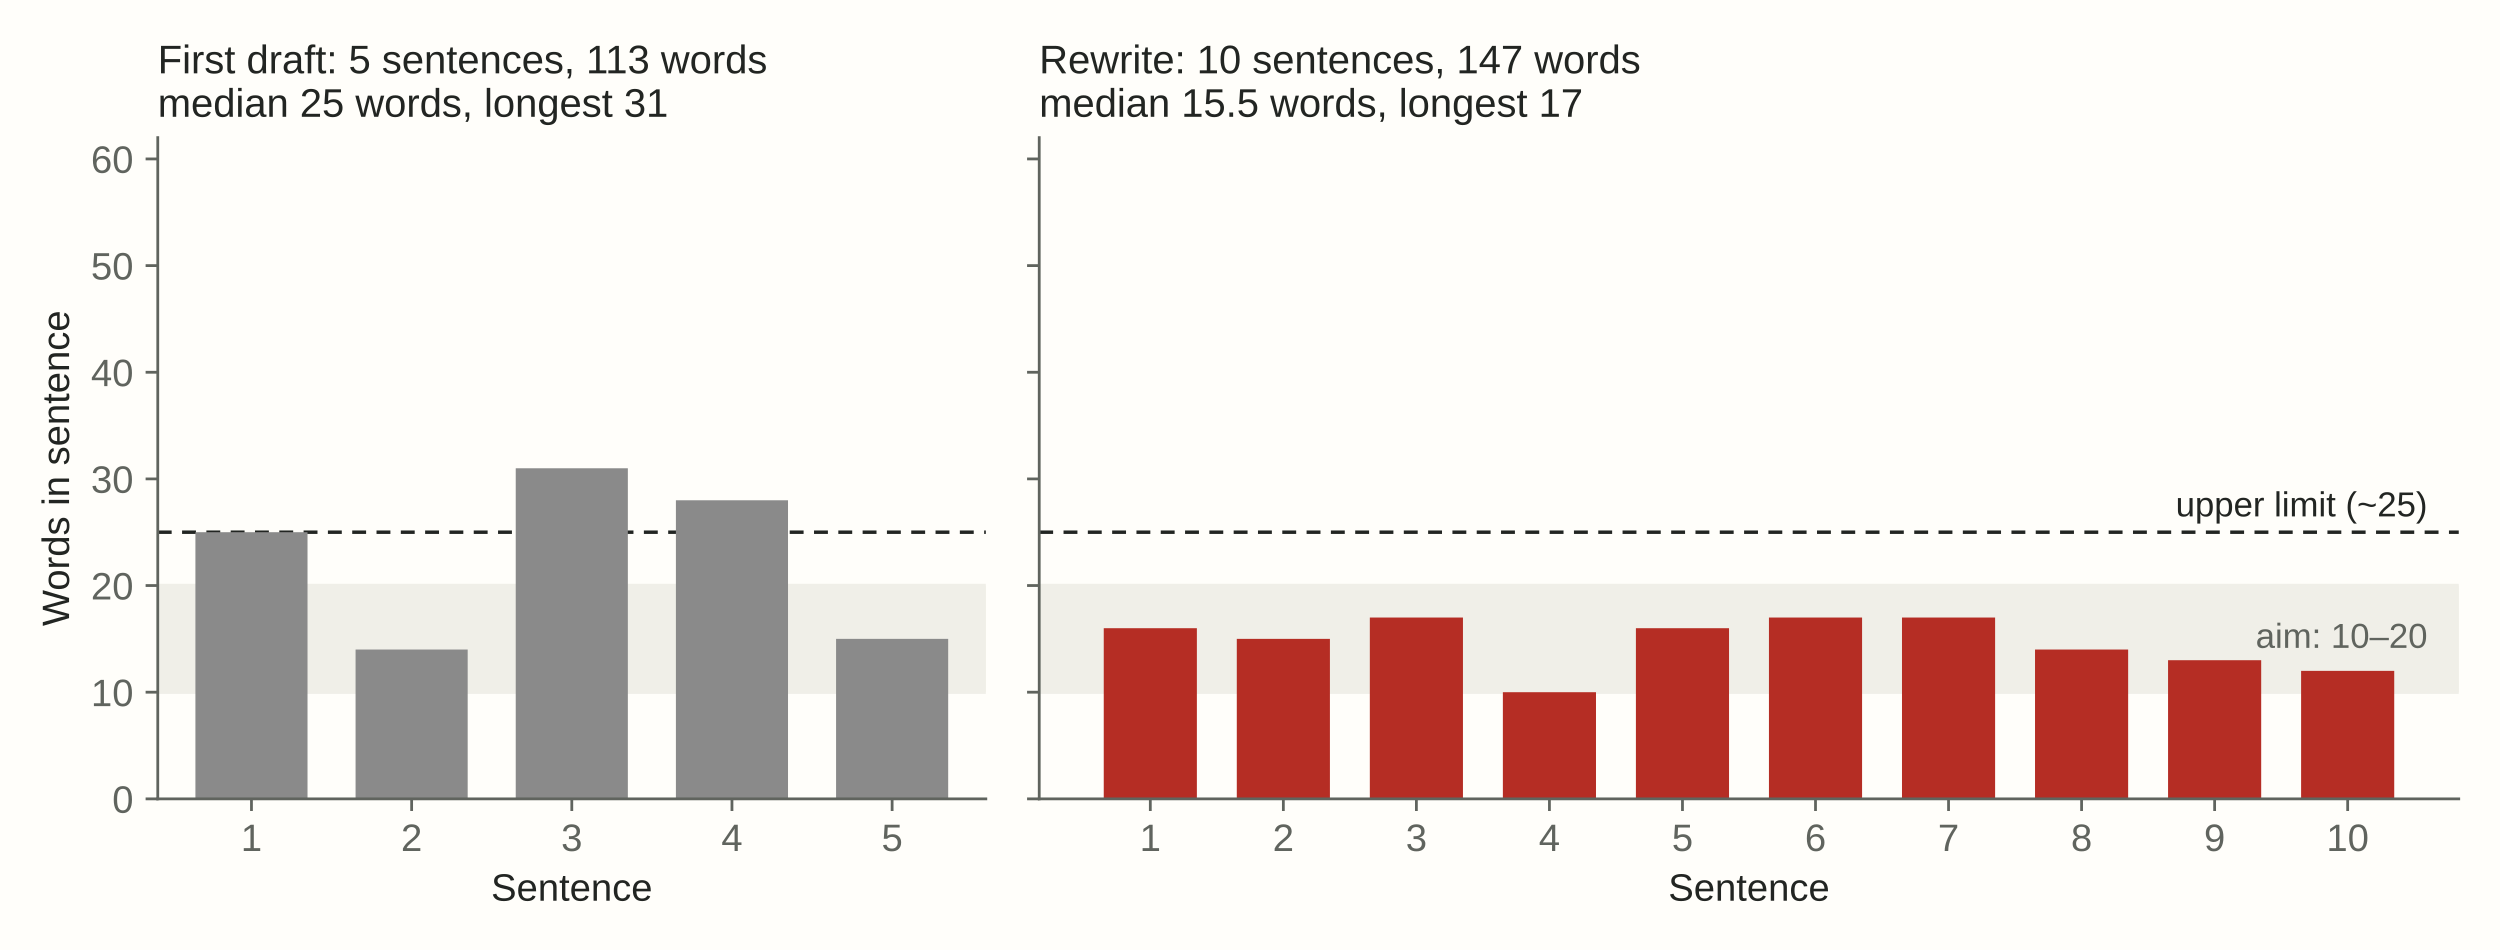
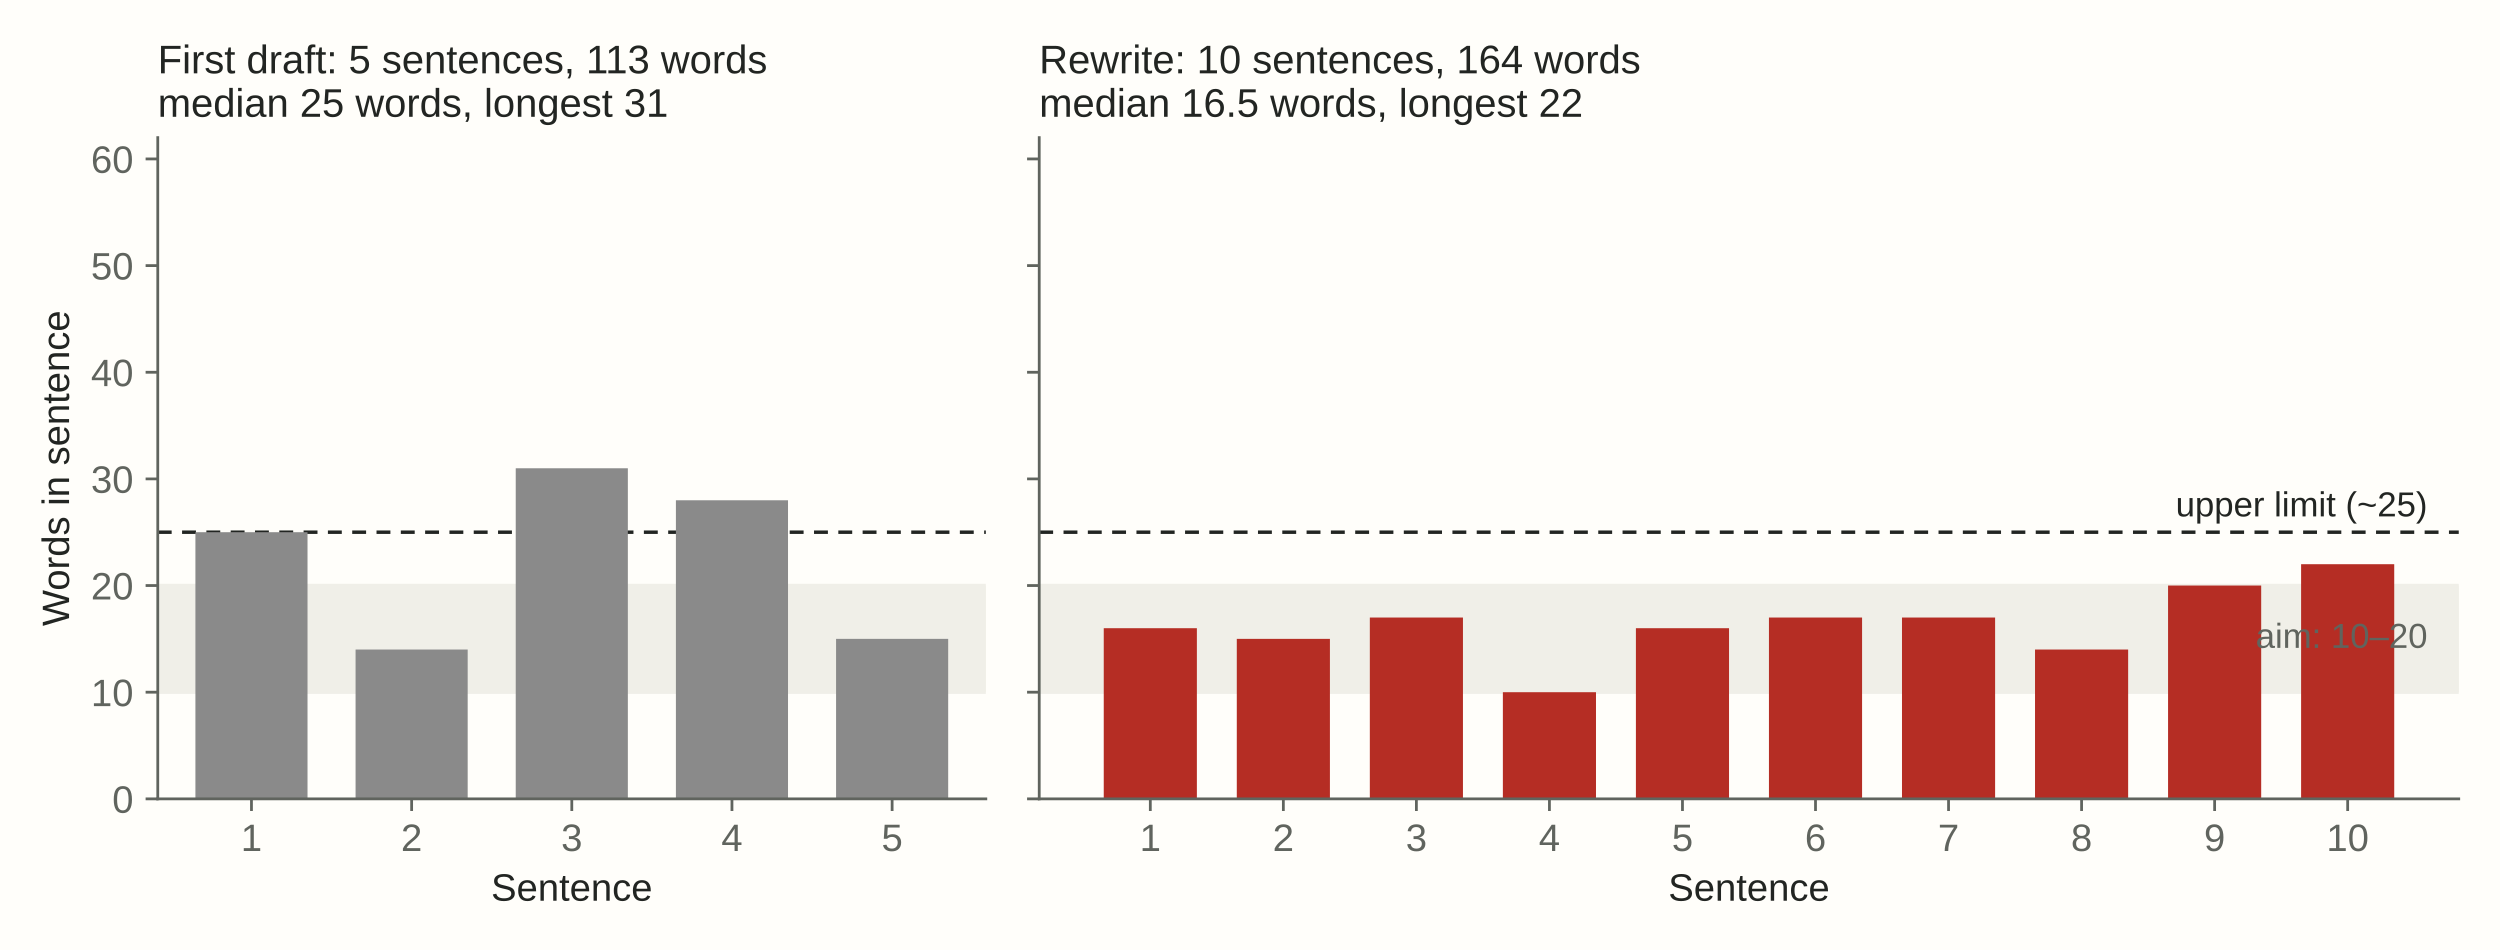
<svg xmlns="http://www.w3.org/2000/svg" xmlns:xlink="http://www.w3.org/1999/xlink" width="720pt" height="273.6pt" viewBox="0 0 720 273.6" version="1.1">
  <defs>
    <style type="text/css">*{stroke-linejoin: round; stroke-linecap: butt}</style>
  </defs>
  <g id="figure_1">
    <g id="patch_1">
      <path d="M 0 273.6  L 720 273.6  L 720 0  L 0 0  z " style="fill: #fffefa" />
    </g>
    <g id="axes_1">
      <g id="patch_2">
        <path d="M 45.437 230.074  L 283.917 230.074  L 283.917 39.631  L 45.437 39.631  z " style="fill: #fffefa" />
      </g>
      <g id="patch_3">
-         <path d="M 45.437 199.357  L 283.917 199.357  L 283.917 168.64  L 45.437 168.64  z " clip-path="url(#pd0b17adf1e)" style="fill: #f0efe8; stroke: #f0efe8; stroke-linejoin: miter" />
+         <path d="M 45.437 199.357  L 283.917 199.357  L 283.917 168.64  L 45.437 168.64  z " clip-path="url(#pf2d4879cea)" style="fill: #f0efe8; stroke: #f0efe8; stroke-linejoin: miter" />
      </g>
      <g id="matplotlib.axis_1">
        <g id="xtick_1">
          <g id="line2d_1">
            <defs>
-               <path id="m8d589b6e92" d="M 0 0  L 0 3.5  " style="stroke: #60645e; stroke-width: 0.8" />
+               <path id="mccd0283b99" d="M 0 0  L 0 3.5  " style="stroke: #60645e; stroke-width: 0.8" />
            </defs>
            <g>
-               <use xlink:href="#m8d589b6e92" x="72.422" y="230.074" style="fill: #60645e; stroke: #60645e; stroke-width: 0.8" />
+               <use xlink:href="#mccd0283b99" x="72.422" y="230.074" style="fill: #60645e; stroke: #60645e; stroke-width: 0.8" />
            </g>
          </g>
          <g id="text_1">
            <text style="font-size: 11px; font-family: 'Arial', 'Helvetica', 'DejaVu Sans'; text-anchor: middle; fill: #60645e" x="72.422" y="245.082" transform="rotate(-0 72.42198 245.0818)">1</text>
          </g>
        </g>
        <g id="xtick_2">
          <g id="line2d_2">
            <g>
-               <use xlink:href="#m8d589b6e92" x="118.55" y="230.074" style="fill: #60645e; stroke: #60645e; stroke-width: 0.8" />
+               <use xlink:href="#mccd0283b99" x="118.55" y="230.074" style="fill: #60645e; stroke: #60645e; stroke-width: 0.8" />
            </g>
          </g>
          <g id="text_2">
            <text style="font-size: 11px; font-family: 'Arial', 'Helvetica', 'DejaVu Sans'; text-anchor: middle; fill: #60645e" x="118.55" y="245.082" transform="rotate(-0 118.5496 245.0818)">2</text>
          </g>
        </g>
        <g id="xtick_3">
          <g id="line2d_3">
            <g>
-               <use xlink:href="#m8d589b6e92" x="164.677" y="230.074" style="fill: #60645e; stroke: #60645e; stroke-width: 0.8" />
+               <use xlink:href="#mccd0283b99" x="164.677" y="230.074" style="fill: #60645e; stroke: #60645e; stroke-width: 0.8" />
            </g>
          </g>
          <g id="text_3">
            <text style="font-size: 11px; font-family: 'Arial', 'Helvetica', 'DejaVu Sans'; text-anchor: middle; fill: #60645e" x="164.677" y="245.082" transform="rotate(-0 164.6773 245.0818)">3</text>
          </g>
        </g>
        <g id="xtick_4">
          <g id="line2d_4">
            <g>
-               <use xlink:href="#m8d589b6e92" x="210.805" y="230.074" style="fill: #60645e; stroke: #60645e; stroke-width: 0.8" />
+               <use xlink:href="#mccd0283b99" x="210.805" y="230.074" style="fill: #60645e; stroke: #60645e; stroke-width: 0.8" />
            </g>
          </g>
          <g id="text_4">
            <text style="font-size: 11px; font-family: 'Arial', 'Helvetica', 'DejaVu Sans'; text-anchor: middle; fill: #60645e" x="210.805" y="245.082" transform="rotate(-0 210.8049 245.0818)">4</text>
          </g>
        </g>
        <g id="xtick_5">
          <g id="line2d_5">
            <g>
-               <use xlink:href="#m8d589b6e92" x="256.933" y="230.074" style="fill: #60645e; stroke: #60645e; stroke-width: 0.8" />
+               <use xlink:href="#mccd0283b99" x="256.933" y="230.074" style="fill: #60645e; stroke: #60645e; stroke-width: 0.8" />
            </g>
          </g>
          <g id="text_5">
            <text style="font-size: 11px; font-family: 'Arial', 'Helvetica', 'DejaVu Sans'; text-anchor: middle; fill: #60645e" x="256.933" y="245.082" transform="rotate(-0 256.9326 245.0818)">5</text>
          </g>
        </g>
        <g id="text_6">
          <text style="font-size: 11px; font-family: 'Arial', 'Helvetica', 'DejaVu Sans'; text-anchor: middle; fill: #222522" x="164.677" y="259.405" transform="rotate(-0 164.6773 259.4051)">Sentence</text>
        </g>
      </g>
      <g id="matplotlib.axis_2">
        <g id="ytick_1">
          <g id="line2d_6">
            <defs>
-               <path id="mf7c518cd60" d="M 0 0  L -3.5 0  " style="stroke: #60645e; stroke-width: 0.8" />
+               <path id="m4d4e61c079" d="M 0 0  L -3.5 0  " style="stroke: #60645e; stroke-width: 0.8" />
            </defs>
            <g>
-               <use xlink:href="#mf7c518cd60" x="45.437" y="230.074" style="fill: #60645e; stroke: #60645e; stroke-width: 0.8" />
+               <use xlink:href="#m4d4e61c079" x="45.437" y="230.074" style="fill: #60645e; stroke: #60645e; stroke-width: 0.8" />
            </g>
          </g>
          <g id="text_7">
            <text style="font-size: 11px; font-family: 'Arial', 'Helvetica', 'DejaVu Sans'; text-anchor: end; fill: #60645e" x="38.437" y="234.078" transform="rotate(-0 38.43731 234.0777)">0</text>
          </g>
        </g>
        <g id="ytick_2">
          <g id="line2d_7">
            <g>
-               <use xlink:href="#mf7c518cd60" x="45.437" y="199.357" style="fill: #60645e; stroke: #60645e; stroke-width: 0.8" />
+               <use xlink:href="#m4d4e61c079" x="45.437" y="199.357" style="fill: #60645e; stroke: #60645e; stroke-width: 0.8" />
            </g>
          </g>
          <g id="text_8">
            <text style="font-size: 11px; font-family: 'Arial', 'Helvetica', 'DejaVu Sans'; text-anchor: end; fill: #60645e" x="38.437" y="203.361" transform="rotate(-0 38.43731 203.3611)">10</text>
          </g>
        </g>
        <g id="ytick_3">
          <g id="line2d_8">
            <g>
-               <use xlink:href="#mf7c518cd60" x="45.437" y="168.64" style="fill: #60645e; stroke: #60645e; stroke-width: 0.8" />
+               <use xlink:href="#m4d4e61c079" x="45.437" y="168.64" style="fill: #60645e; stroke: #60645e; stroke-width: 0.8" />
            </g>
          </g>
          <g id="text_9">
            <text style="font-size: 11px; font-family: 'Arial', 'Helvetica', 'DejaVu Sans'; text-anchor: end; fill: #60645e" x="38.437" y="172.644" transform="rotate(-0 38.43731 172.6445)">20</text>
          </g>
        </g>
        <g id="ytick_4">
          <g id="line2d_9">
            <g>
-               <use xlink:href="#mf7c518cd60" x="45.437" y="137.924" style="fill: #60645e; stroke: #60645e; stroke-width: 0.8" />
+               <use xlink:href="#m4d4e61c079" x="45.437" y="137.924" style="fill: #60645e; stroke: #60645e; stroke-width: 0.8" />
            </g>
          </g>
          <g id="text_10">
            <text style="font-size: 11px; font-family: 'Arial', 'Helvetica', 'DejaVu Sans'; text-anchor: end; fill: #60645e" x="38.437" y="141.928" transform="rotate(-0 38.43731 141.9279)">30</text>
          </g>
        </g>
        <g id="ytick_5">
          <g id="line2d_10">
            <g>
-               <use xlink:href="#mf7c518cd60" x="45.437" y="107.207" style="fill: #60645e; stroke: #60645e; stroke-width: 0.8" />
+               <use xlink:href="#m4d4e61c079" x="45.437" y="107.207" style="fill: #60645e; stroke: #60645e; stroke-width: 0.8" />
            </g>
          </g>
          <g id="text_11">
            <text style="font-size: 11px; font-family: 'Arial', 'Helvetica', 'DejaVu Sans'; text-anchor: end; fill: #60645e" x="38.437" y="111.211" transform="rotate(-0 38.43731 111.2113)">40</text>
          </g>
        </g>
        <g id="ytick_6">
          <g id="line2d_11">
            <g>
-               <use xlink:href="#mf7c518cd60" x="45.437" y="76.491" style="fill: #60645e; stroke: #60645e; stroke-width: 0.8" />
+               <use xlink:href="#m4d4e61c079" x="45.437" y="76.491" style="fill: #60645e; stroke: #60645e; stroke-width: 0.8" />
            </g>
          </g>
          <g id="text_12">
            <text style="font-size: 11px; font-family: 'Arial', 'Helvetica', 'DejaVu Sans'; text-anchor: end; fill: #60645e" x="38.437" y="80.495" transform="rotate(-0 38.43731 80.49468)">50</text>
          </g>
        </g>
        <g id="ytick_7">
          <g id="line2d_12">
            <g>
-               <use xlink:href="#mf7c518cd60" x="45.437" y="45.774" style="fill: #60645e; stroke: #60645e; stroke-width: 0.8" />
+               <use xlink:href="#m4d4e61c079" x="45.437" y="45.774" style="fill: #60645e; stroke: #60645e; stroke-width: 0.8" />
            </g>
          </g>
          <g id="text_13">
            <text style="font-size: 11px; font-family: 'Arial', 'Helvetica', 'DejaVu Sans'; text-anchor: end; fill: #60645e" x="38.437" y="49.778" transform="rotate(-0 38.43731 49.77808)">60</text>
          </g>
        </g>
        <g id="text_14">
          <text style="font-size: 11px; font-family: 'Arial', 'Helvetica', 'DejaVu Sans'; text-anchor: middle; fill: #222522" x="19.888" y="134.852" transform="rotate(-90 19.8883 134.8521)">Words in sentence</text>
        </g>
      </g>
      <g id="line2d_13">
-         <path d="M 45.437 153.282  L 283.917 153.282  " clip-path="url(#pd0b17adf1e)" style="fill: none; stroke-dasharray: 4,3; stroke-dashoffset: 0; stroke: #222522" />
+         <path d="M 45.437 153.282  L 283.917 153.282  " clip-path="url(#pf2d4879cea)" style="fill: none; stroke-dasharray: 4,3; stroke-dashoffset: 0; stroke: #222522" />
      </g>
      <g id="patch_4">
-         <path d="M 56.277 230.074  L 88.567 230.074  L 88.567 153.282  L 56.277 153.282  z " clip-path="url(#pd0b17adf1e)" style="fill: #8a8a8a" />
+         <path d="M 56.277 230.074  L 88.567 230.074  L 88.567 153.282  L 56.277 153.282  z " clip-path="url(#pf2d4879cea)" style="fill: #8a8a8a" />
      </g>
      <g id="patch_5">
-         <path d="M 102.405 230.074  L 134.694 230.074  L 134.694 187.07  L 102.405 187.07  z " clip-path="url(#pd0b17adf1e)" style="fill: #8a8a8a" />
+         <path d="M 102.405 230.074  L 134.694 230.074  L 134.694 187.07  L 102.405 187.07  z " clip-path="url(#pf2d4879cea)" style="fill: #8a8a8a" />
      </g>
      <g id="patch_6">
-         <path d="M 148.533 230.074  L 180.822 230.074  L 180.822 134.852  L 148.533 134.852  z " clip-path="url(#pd0b17adf1e)" style="fill: #8a8a8a" />
+         <path d="M 148.533 230.074  L 180.822 230.074  L 180.822 134.852  L 148.533 134.852  z " clip-path="url(#pf2d4879cea)" style="fill: #8a8a8a" />
      </g>
      <g id="patch_7">
-         <path d="M 194.66 230.074  L 226.95 230.074  L 226.95 144.067  L 194.66 144.067  z " clip-path="url(#pd0b17adf1e)" style="fill: #8a8a8a" />
+         <path d="M 194.66 230.074  L 226.95 230.074  L 226.95 144.067  L 194.66 144.067  z " clip-path="url(#pf2d4879cea)" style="fill: #8a8a8a" />
      </g>
      <g id="patch_8">
-         <path d="M 240.788 230.074  L 273.077 230.074  L 273.077 183.999  L 240.788 183.999  z " clip-path="url(#pd0b17adf1e)" style="fill: #8a8a8a" />
+         <path d="M 240.788 230.074  L 273.077 230.074  L 273.077 183.999  L 240.788 183.999  z " clip-path="url(#pf2d4879cea)" style="fill: #8a8a8a" />
      </g>
      <g id="patch_9">
        <path d="M 45.437 230.074  L 45.437 39.631  " style="fill: none; stroke: #60645e; stroke-width: 0.8; stroke-linejoin: miter; stroke-linecap: square" />
      </g>
      <g id="patch_10">
        <path d="M 45.437 230.074  L 283.917 230.074  " style="fill: none; stroke: #60645e; stroke-width: 0.8; stroke-linejoin: miter; stroke-linecap: square" />
      </g>
      <g id="text_15">
        <text style="font-size: 11.5px; font-family: 'Arial', 'Helvetica', 'DejaVu Sans'; fill: #222522" transform="translate(45.43731 21.11425)">First draft: 5 sentences, 113 words</text>
        <text style="font-size: 11.5px; font-family: 'Arial', 'Helvetica', 'DejaVu Sans'; fill: #222522" transform="translate(45.43731 33.63061)">median 25 words, longest 31</text>
      </g>
    </g>
    <g id="axes_2">
      <g id="patch_11">
        <path d="M 299.297 230.074  L 708.12 230.074  L 708.12 39.631  L 299.297 39.631  z " style="fill: #fffefa" />
      </g>
      <g id="patch_12">
-         <path d="M 299.297 199.357  L 708.12 199.357  L 708.12 168.64  L 299.297 168.64  z " clip-path="url(#p28eb812de4)" style="fill: #f0efe8; stroke: #f0efe8; stroke-linejoin: miter" />
+         <path d="M 299.297 199.357  L 708.12 199.357  L 708.12 168.64  L 299.297 168.64  z " clip-path="url(#p90d7da1255)" style="fill: #f0efe8; stroke: #f0efe8; stroke-linejoin: miter" />
      </g>
      <g id="matplotlib.axis_3">
        <g id="xtick_6">
          <g id="line2d_14">
            <g>
-               <use xlink:href="#m8d589b6e92" x="331.29" y="230.074" style="fill: #60645e; stroke: #60645e; stroke-width: 0.8" />
+               <use xlink:href="#mccd0283b99" x="331.29" y="230.074" style="fill: #60645e; stroke: #60645e; stroke-width: 0.8" />
            </g>
          </g>
          <g id="text_16">
            <text style="font-size: 11px; font-family: 'Arial', 'Helvetica', 'DejaVu Sans'; text-anchor: middle; fill: #60645e" x="331.29" y="245.082" transform="rotate(-0 331.2904 245.0818)">1</text>
          </g>
        </g>
        <g id="xtick_7">
          <g id="line2d_15">
            <g>
-               <use xlink:href="#m8d589b6e92" x="369.606" y="230.074" style="fill: #60645e; stroke: #60645e; stroke-width: 0.8" />
+               <use xlink:href="#mccd0283b99" x="369.606" y="230.074" style="fill: #60645e; stroke: #60645e; stroke-width: 0.8" />
            </g>
          </g>
          <g id="text_17">
            <text style="font-size: 11px; font-family: 'Arial', 'Helvetica', 'DejaVu Sans'; text-anchor: middle; fill: #60645e" x="369.606" y="245.082" transform="rotate(-0 369.6056 245.0818)">2</text>
          </g>
        </g>
        <g id="xtick_8">
          <g id="line2d_16">
            <g>
-               <use xlink:href="#m8d589b6e92" x="407.921" y="230.074" style="fill: #60645e; stroke: #60645e; stroke-width: 0.8" />
+               <use xlink:href="#mccd0283b99" x="407.921" y="230.074" style="fill: #60645e; stroke: #60645e; stroke-width: 0.8" />
            </g>
          </g>
          <g id="text_18">
            <text style="font-size: 11px; font-family: 'Arial', 'Helvetica', 'DejaVu Sans'; text-anchor: middle; fill: #60645e" x="407.921" y="245.082" transform="rotate(-0 407.9207 245.0818)">3</text>
          </g>
        </g>
        <g id="xtick_9">
          <g id="line2d_17">
            <g>
-               <use xlink:href="#m8d589b6e92" x="446.236" y="230.074" style="fill: #60645e; stroke: #60645e; stroke-width: 0.8" />
+               <use xlink:href="#mccd0283b99" x="446.236" y="230.074" style="fill: #60645e; stroke: #60645e; stroke-width: 0.8" />
            </g>
          </g>
          <g id="text_19">
            <text style="font-size: 11px; font-family: 'Arial', 'Helvetica', 'DejaVu Sans'; text-anchor: middle; fill: #60645e" x="446.236" y="245.082" transform="rotate(-0 446.2359 245.0818)">4</text>
          </g>
        </g>
        <g id="xtick_10">
          <g id="line2d_18">
            <g>
-               <use xlink:href="#m8d589b6e92" x="484.551" y="230.074" style="fill: #60645e; stroke: #60645e; stroke-width: 0.8" />
+               <use xlink:href="#mccd0283b99" x="484.551" y="230.074" style="fill: #60645e; stroke: #60645e; stroke-width: 0.8" />
            </g>
          </g>
          <g id="text_20">
            <text style="font-size: 11px; font-family: 'Arial', 'Helvetica', 'DejaVu Sans'; text-anchor: middle; fill: #60645e" x="484.551" y="245.082" transform="rotate(-0 484.551 245.0818)">5</text>
          </g>
        </g>
        <g id="xtick_11">
          <g id="line2d_19">
            <g>
-               <use xlink:href="#m8d589b6e92" x="522.866" y="230.074" style="fill: #60645e; stroke: #60645e; stroke-width: 0.8" />
+               <use xlink:href="#mccd0283b99" x="522.866" y="230.074" style="fill: #60645e; stroke: #60645e; stroke-width: 0.8" />
            </g>
          </g>
          <g id="text_21">
            <text style="font-size: 11px; font-family: 'Arial', 'Helvetica', 'DejaVu Sans'; text-anchor: middle; fill: #60645e" x="522.866" y="245.082" transform="rotate(-0 522.8662 245.0818)">6</text>
          </g>
        </g>
        <g id="xtick_12">
          <g id="line2d_20">
            <g>
-               <use xlink:href="#m8d589b6e92" x="561.181" y="230.074" style="fill: #60645e; stroke: #60645e; stroke-width: 0.8" />
+               <use xlink:href="#mccd0283b99" x="561.181" y="230.074" style="fill: #60645e; stroke: #60645e; stroke-width: 0.8" />
            </g>
          </g>
          <g id="text_22">
            <text style="font-size: 11px; font-family: 'Arial', 'Helvetica', 'DejaVu Sans'; text-anchor: middle; fill: #60645e" x="561.181" y="245.082" transform="rotate(-0 561.1814 245.0818)">7</text>
          </g>
        </g>
        <g id="xtick_13">
          <g id="line2d_21">
            <g>
-               <use xlink:href="#m8d589b6e92" x="599.497" y="230.074" style="fill: #60645e; stroke: #60645e; stroke-width: 0.8" />
+               <use xlink:href="#mccd0283b99" x="599.497" y="230.074" style="fill: #60645e; stroke: #60645e; stroke-width: 0.8" />
            </g>
          </g>
          <g id="text_23">
            <text style="font-size: 11px; font-family: 'Arial', 'Helvetica', 'DejaVu Sans'; text-anchor: middle; fill: #60645e" x="599.497" y="245.082" transform="rotate(-0 599.4965 245.0818)">8</text>
          </g>
        </g>
        <g id="xtick_14">
          <g id="line2d_22">
            <g>
-               <use xlink:href="#m8d589b6e92" x="637.812" y="230.074" style="fill: #60645e; stroke: #60645e; stroke-width: 0.8" />
+               <use xlink:href="#mccd0283b99" x="637.812" y="230.074" style="fill: #60645e; stroke: #60645e; stroke-width: 0.8" />
            </g>
          </g>
          <g id="text_24">
            <text style="font-size: 11px; font-family: 'Arial', 'Helvetica', 'DejaVu Sans'; text-anchor: middle; fill: #60645e" x="637.812" y="245.082" transform="rotate(-0 637.8117 245.0818)">9</text>
          </g>
        </g>
        <g id="xtick_15">
          <g id="line2d_23">
            <g>
-               <use xlink:href="#m8d589b6e92" x="676.127" y="230.074" style="fill: #60645e; stroke: #60645e; stroke-width: 0.8" />
+               <use xlink:href="#mccd0283b99" x="676.127" y="230.074" style="fill: #60645e; stroke: #60645e; stroke-width: 0.8" />
            </g>
          </g>
          <g id="text_25">
            <text style="font-size: 11px; font-family: 'Arial', 'Helvetica', 'DejaVu Sans'; text-anchor: middle; fill: #60645e" x="676.127" y="245.082" transform="rotate(-0 676.1268 245.0818)">10</text>
          </g>
        </g>
        <g id="text_26">
          <text style="font-size: 11px; font-family: 'Arial', 'Helvetica', 'DejaVu Sans'; text-anchor: middle; fill: #222522" x="503.709" y="259.405" transform="rotate(-0 503.7086 259.4051)">Sentence</text>
        </g>
      </g>
      <g id="matplotlib.axis_4">
        <g id="ytick_8">
          <g id="line2d_24">
            <g>
-               <use xlink:href="#mf7c518cd60" x="299.297" y="230.074" style="fill: #60645e; stroke: #60645e; stroke-width: 0.8" />
+               <use xlink:href="#m4d4e61c079" x="299.297" y="230.074" style="fill: #60645e; stroke: #60645e; stroke-width: 0.8" />
            </g>
          </g>
        </g>
        <g id="ytick_9">
          <g id="line2d_25">
            <g>
-               <use xlink:href="#mf7c518cd60" x="299.297" y="199.357" style="fill: #60645e; stroke: #60645e; stroke-width: 0.8" />
+               <use xlink:href="#m4d4e61c079" x="299.297" y="199.357" style="fill: #60645e; stroke: #60645e; stroke-width: 0.8" />
            </g>
          </g>
        </g>
        <g id="ytick_10">
          <g id="line2d_26">
            <g>
-               <use xlink:href="#mf7c518cd60" x="299.297" y="168.64" style="fill: #60645e; stroke: #60645e; stroke-width: 0.8" />
+               <use xlink:href="#m4d4e61c079" x="299.297" y="168.64" style="fill: #60645e; stroke: #60645e; stroke-width: 0.8" />
            </g>
          </g>
        </g>
        <g id="ytick_11">
          <g id="line2d_27">
            <g>
-               <use xlink:href="#mf7c518cd60" x="299.297" y="137.924" style="fill: #60645e; stroke: #60645e; stroke-width: 0.8" />
+               <use xlink:href="#m4d4e61c079" x="299.297" y="137.924" style="fill: #60645e; stroke: #60645e; stroke-width: 0.8" />
            </g>
          </g>
        </g>
        <g id="ytick_12">
          <g id="line2d_28">
            <g>
-               <use xlink:href="#mf7c518cd60" x="299.297" y="107.207" style="fill: #60645e; stroke: #60645e; stroke-width: 0.8" />
+               <use xlink:href="#m4d4e61c079" x="299.297" y="107.207" style="fill: #60645e; stroke: #60645e; stroke-width: 0.8" />
            </g>
          </g>
        </g>
        <g id="ytick_13">
          <g id="line2d_29">
            <g>
-               <use xlink:href="#mf7c518cd60" x="299.297" y="76.491" style="fill: #60645e; stroke: #60645e; stroke-width: 0.8" />
+               <use xlink:href="#m4d4e61c079" x="299.297" y="76.491" style="fill: #60645e; stroke: #60645e; stroke-width: 0.8" />
            </g>
          </g>
        </g>
        <g id="ytick_14">
          <g id="line2d_30">
            <g>
-               <use xlink:href="#mf7c518cd60" x="299.297" y="45.774" style="fill: #60645e; stroke: #60645e; stroke-width: 0.8" />
+               <use xlink:href="#m4d4e61c079" x="299.297" y="45.774" style="fill: #60645e; stroke: #60645e; stroke-width: 0.8" />
            </g>
          </g>
        </g>
      </g>
      <g id="line2d_31">
-         <path d="M 299.297 153.282  L 708.12 153.282  " clip-path="url(#p28eb812de4)" style="fill: none; stroke-dasharray: 4,3; stroke-dashoffset: 0; stroke: #222522" />
+         <path d="M 299.297 153.282  L 708.12 153.282  " clip-path="url(#p90d7da1255)" style="fill: none; stroke-dasharray: 4,3; stroke-dashoffset: 0; stroke: #222522" />
      </g>
      <g id="patch_13">
-         <path d="M 317.88 230.074  L 344.701 230.074  L 344.701 180.927  L 317.88 180.927  z " clip-path="url(#p28eb812de4)" style="fill: #b52d24" />
+         <path d="M 317.88 230.074  L 344.701 230.074  L 344.701 180.927  L 317.88 180.927  z " clip-path="url(#p90d7da1255)" style="fill: #b52d24" />
      </g>
      <g id="patch_14">
-         <path d="M 356.195 230.074  L 383.016 230.074  L 383.016 183.999  L 356.195 183.999  z " clip-path="url(#p28eb812de4)" style="fill: #b52d24" />
+         <path d="M 356.195 230.074  L 383.016 230.074  L 383.016 183.999  L 356.195 183.999  z " clip-path="url(#p90d7da1255)" style="fill: #b52d24" />
      </g>
      <g id="patch_15">
-         <path d="M 394.51 230.074  L 421.331 230.074  L 421.331 177.855  L 394.51 177.855  z " clip-path="url(#p28eb812de4)" style="fill: #b52d24" />
+         <path d="M 394.51 230.074  L 421.331 230.074  L 421.331 177.855  L 394.51 177.855  z " clip-path="url(#p90d7da1255)" style="fill: #b52d24" />
      </g>
      <g id="patch_16">
-         <path d="M 432.826 230.074  L 459.646 230.074  L 459.646 199.357  L 432.826 199.357  z " clip-path="url(#p28eb812de4)" style="fill: #b52d24" />
+         <path d="M 432.826 230.074  L 459.646 230.074  L 459.646 199.357  L 432.826 199.357  z " clip-path="url(#p90d7da1255)" style="fill: #b52d24" />
      </g>
      <g id="patch_17">
-         <path d="M 471.141 230.074  L 497.961 230.074  L 497.961 180.927  L 471.141 180.927  z " clip-path="url(#p28eb812de4)" style="fill: #b52d24" />
+         <path d="M 471.141 230.074  L 497.961 230.074  L 497.961 180.927  L 471.141 180.927  z " clip-path="url(#p90d7da1255)" style="fill: #b52d24" />
      </g>
      <g id="patch_18">
-         <path d="M 509.456 230.074  L 536.277 230.074  L 536.277 177.855  L 509.456 177.855  z " clip-path="url(#p28eb812de4)" style="fill: #b52d24" />
+         <path d="M 509.456 230.074  L 536.277 230.074  L 536.277 177.855  L 509.456 177.855  z " clip-path="url(#p90d7da1255)" style="fill: #b52d24" />
      </g>
      <g id="patch_19">
-         <path d="M 547.771 230.074  L 574.592 230.074  L 574.592 177.855  L 547.771 177.855  z " clip-path="url(#p28eb812de4)" style="fill: #b52d24" />
+         <path d="M 547.771 230.074  L 574.592 230.074  L 574.592 177.855  L 547.771 177.855  z " clip-path="url(#p90d7da1255)" style="fill: #b52d24" />
      </g>
      <g id="patch_20">
-         <path d="M 586.086 230.074  L 612.907 230.074  L 612.907 187.07  L 586.086 187.07  z " clip-path="url(#p28eb812de4)" style="fill: #b52d24" />
+         <path d="M 586.086 230.074  L 612.907 230.074  L 612.907 187.07  L 586.086 187.07  z " clip-path="url(#p90d7da1255)" style="fill: #b52d24" />
      </g>
      <g id="patch_21">
-         <path d="M 624.401 230.074  L 651.222 230.074  L 651.222 190.142  L 624.401 190.142  z " clip-path="url(#p28eb812de4)" style="fill: #b52d24" />
+         <path d="M 624.401 230.074  L 651.222 230.074  L 651.222 168.64  L 624.401 168.64  z " clip-path="url(#p90d7da1255)" style="fill: #b52d24" />
      </g>
      <g id="patch_22">
-         <path d="M 662.717 230.074  L 689.537 230.074  L 689.537 193.214  L 662.717 193.214  z " clip-path="url(#p28eb812de4)" style="fill: #b52d24" />
+         <path d="M 662.717 230.074  L 689.537 230.074  L 689.537 162.497  L 662.717 162.497  z " clip-path="url(#p90d7da1255)" style="fill: #b52d24" />
      </g>
      <g id="patch_23">
        <path d="M 299.297 230.074  L 299.297 39.631  " style="fill: none; stroke: #60645e; stroke-width: 0.8; stroke-linejoin: miter; stroke-linecap: square" />
      </g>
      <g id="patch_24">
        <path d="M 299.297 230.074  L 708.12 230.074  " style="fill: none; stroke: #60645e; stroke-width: 0.8; stroke-linejoin: miter; stroke-linecap: square" />
      </g>
      <g id="text_27">
        <text style="font-size: 10px; font-family: 'Arial', 'Helvetica', 'DejaVu Sans'; text-anchor: end; fill: #222522" x="699.116" y="148.72" transform="rotate(-0 699.1159 148.72)">upper limit (~25)</text>
      </g>
      <g id="text_28">
        <text style="font-size: 10px; font-family: 'Arial', 'Helvetica', 'DejaVu Sans'; text-anchor: end; fill: #60645e" x="699.116" y="186.587" transform="rotate(-0 699.1159 186.5865)">aim: 10–20</text>
      </g>
      <g id="text_29">
-         <text style="font-size: 11.5px; font-family: 'Arial', 'Helvetica', 'DejaVu Sans'; fill: #222522" transform="translate(299.2972 21.11425)">Rewrite: 10 sentences, 147 words</text>
-         <text style="font-size: 11.5px; font-family: 'Arial', 'Helvetica', 'DejaVu Sans'; fill: #222522" transform="translate(299.2972 33.63061)">median 15.5 words, longest 17</text>
+         <text style="font-size: 11.5px; font-family: 'Arial', 'Helvetica', 'DejaVu Sans'; fill: #222522" transform="translate(299.2972 21.11425)">Rewrite: 10 sentences, 164 words</text>
+         <text style="font-size: 11.5px; font-family: 'Arial', 'Helvetica', 'DejaVu Sans'; fill: #222522" transform="translate(299.2972 33.63061)">median 16.5 words, longest 22</text>
      </g>
    </g>
  </g>
  <defs>
-     <clipPath id="pd0b17adf1e">
+     <clipPath id="pf2d4879cea">
      <rect x="45.437" y="39.631" width="238.48" height="190.443" />
    </clipPath>
-     <clipPath id="p28eb812de4">
+     <clipPath id="p90d7da1255">
      <rect x="299.297" y="39.631" width="408.823" height="190.443" />
    </clipPath>
  </defs>
</svg>
